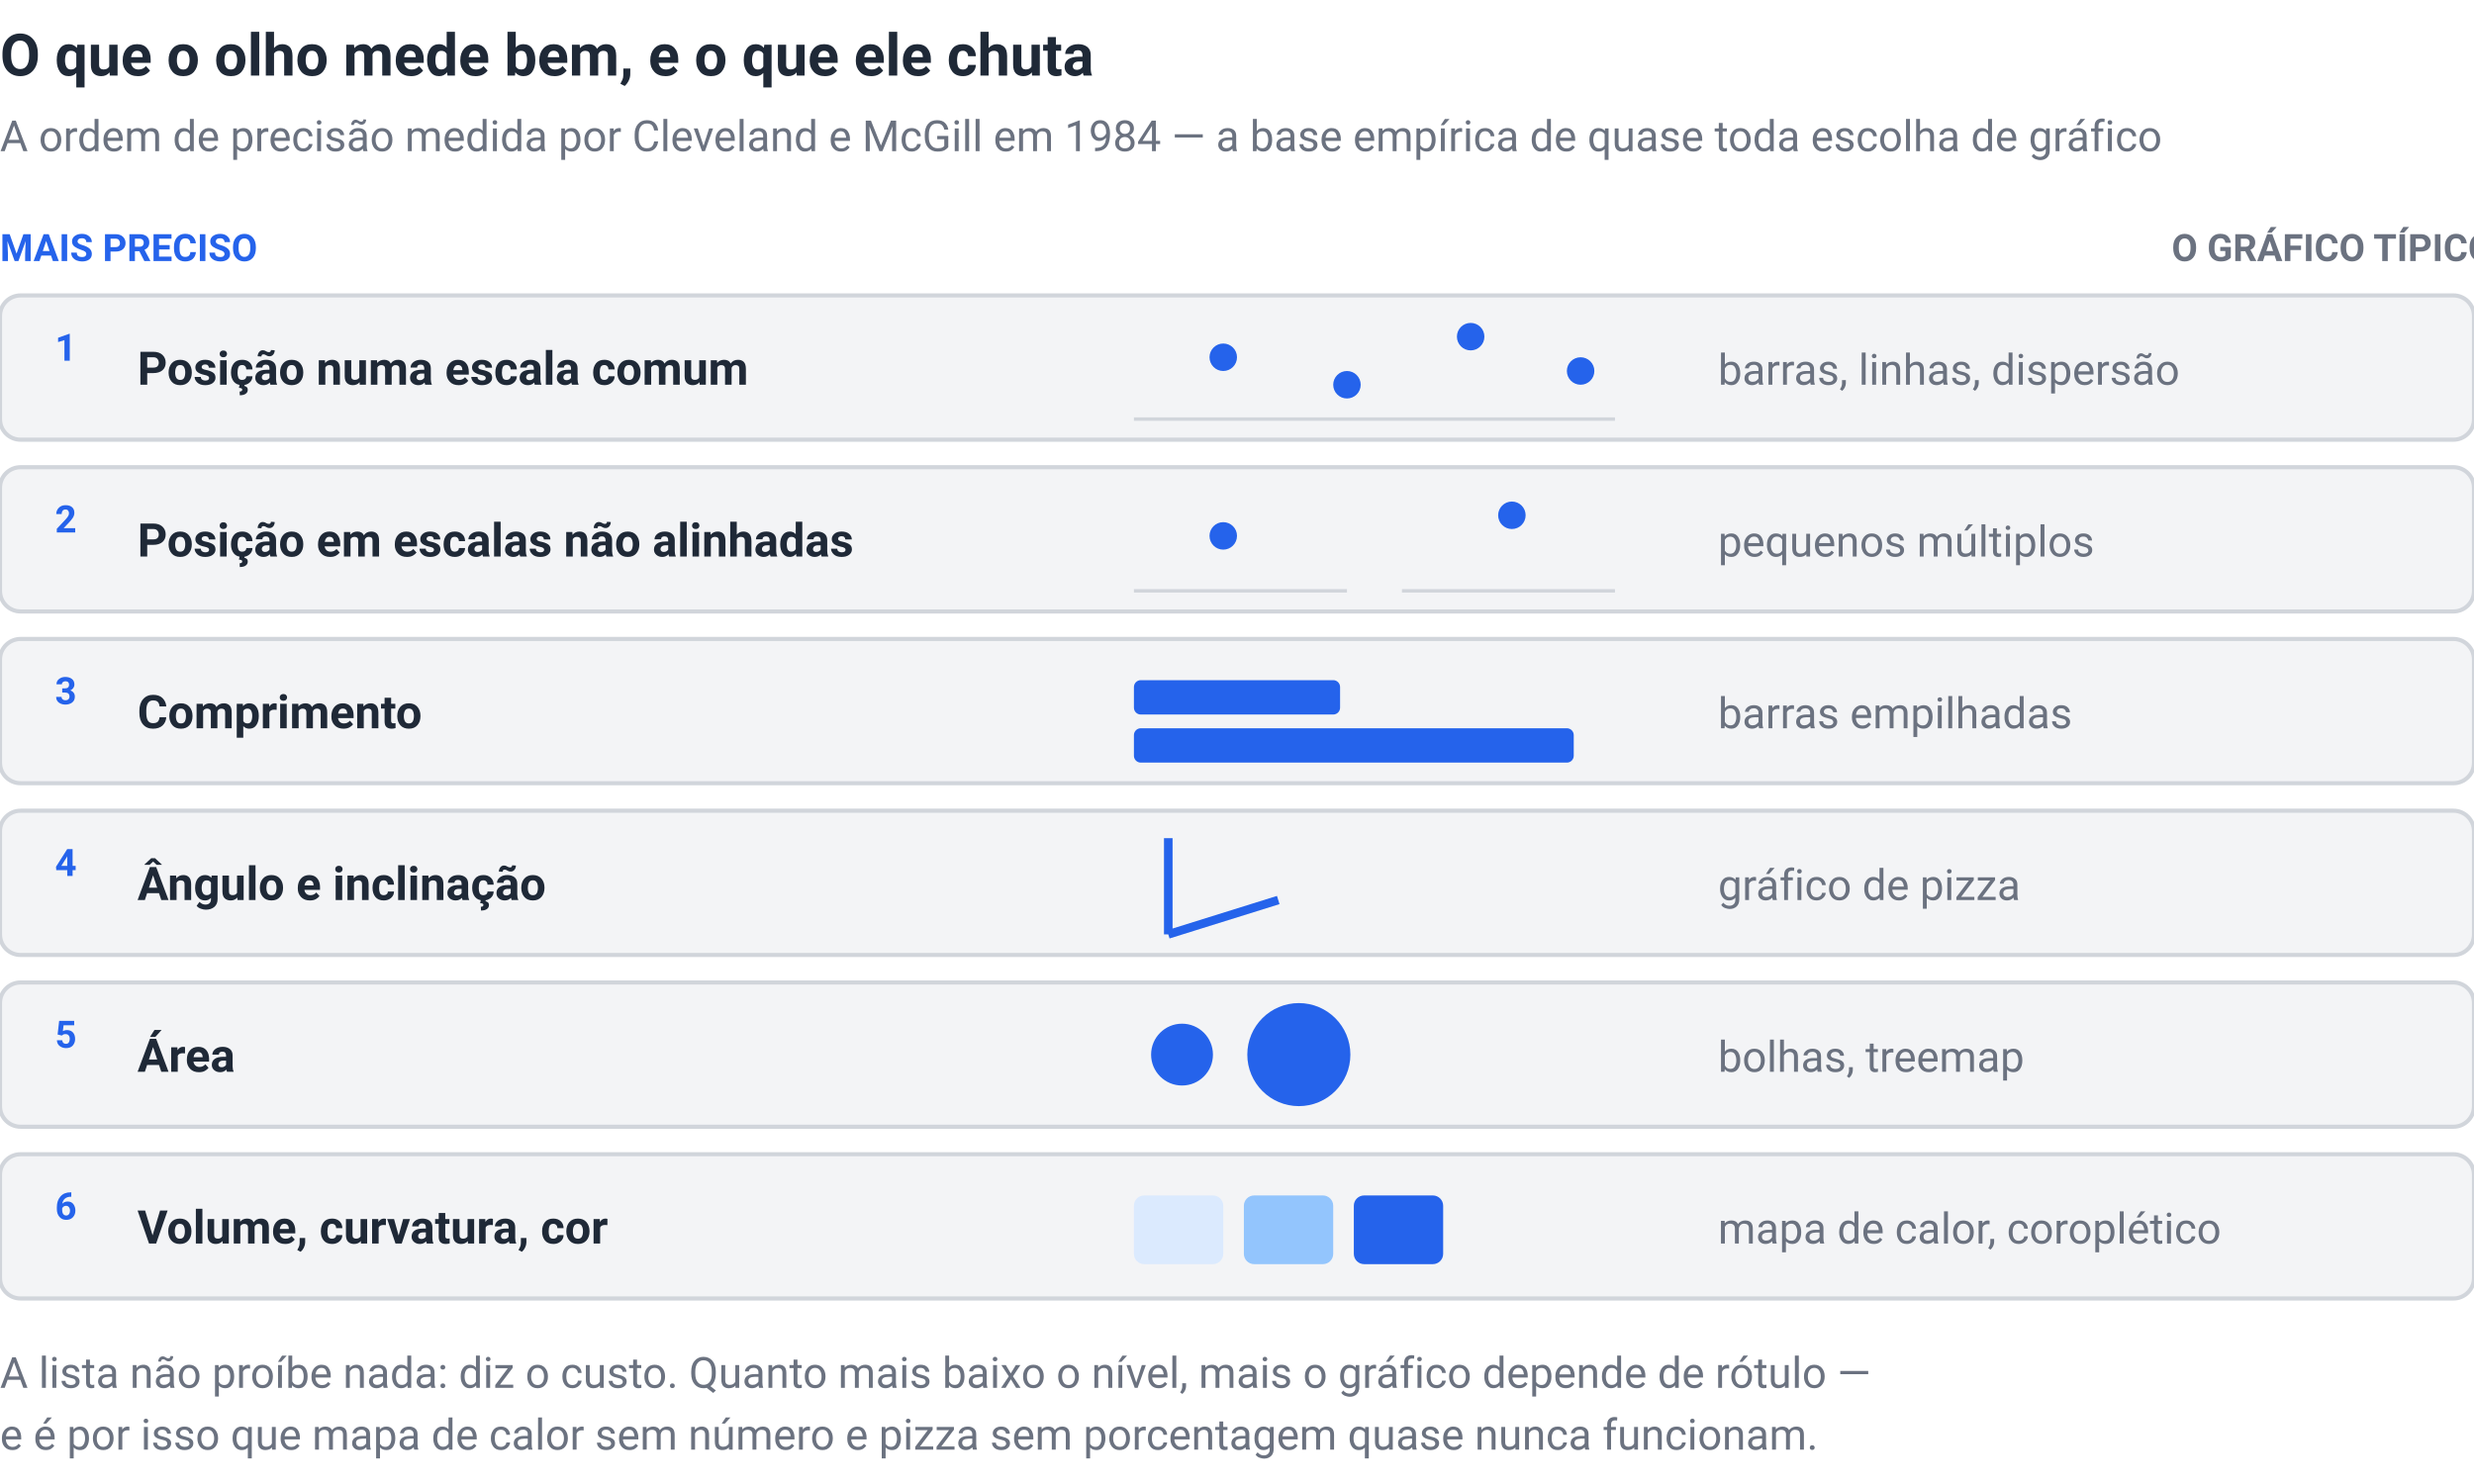
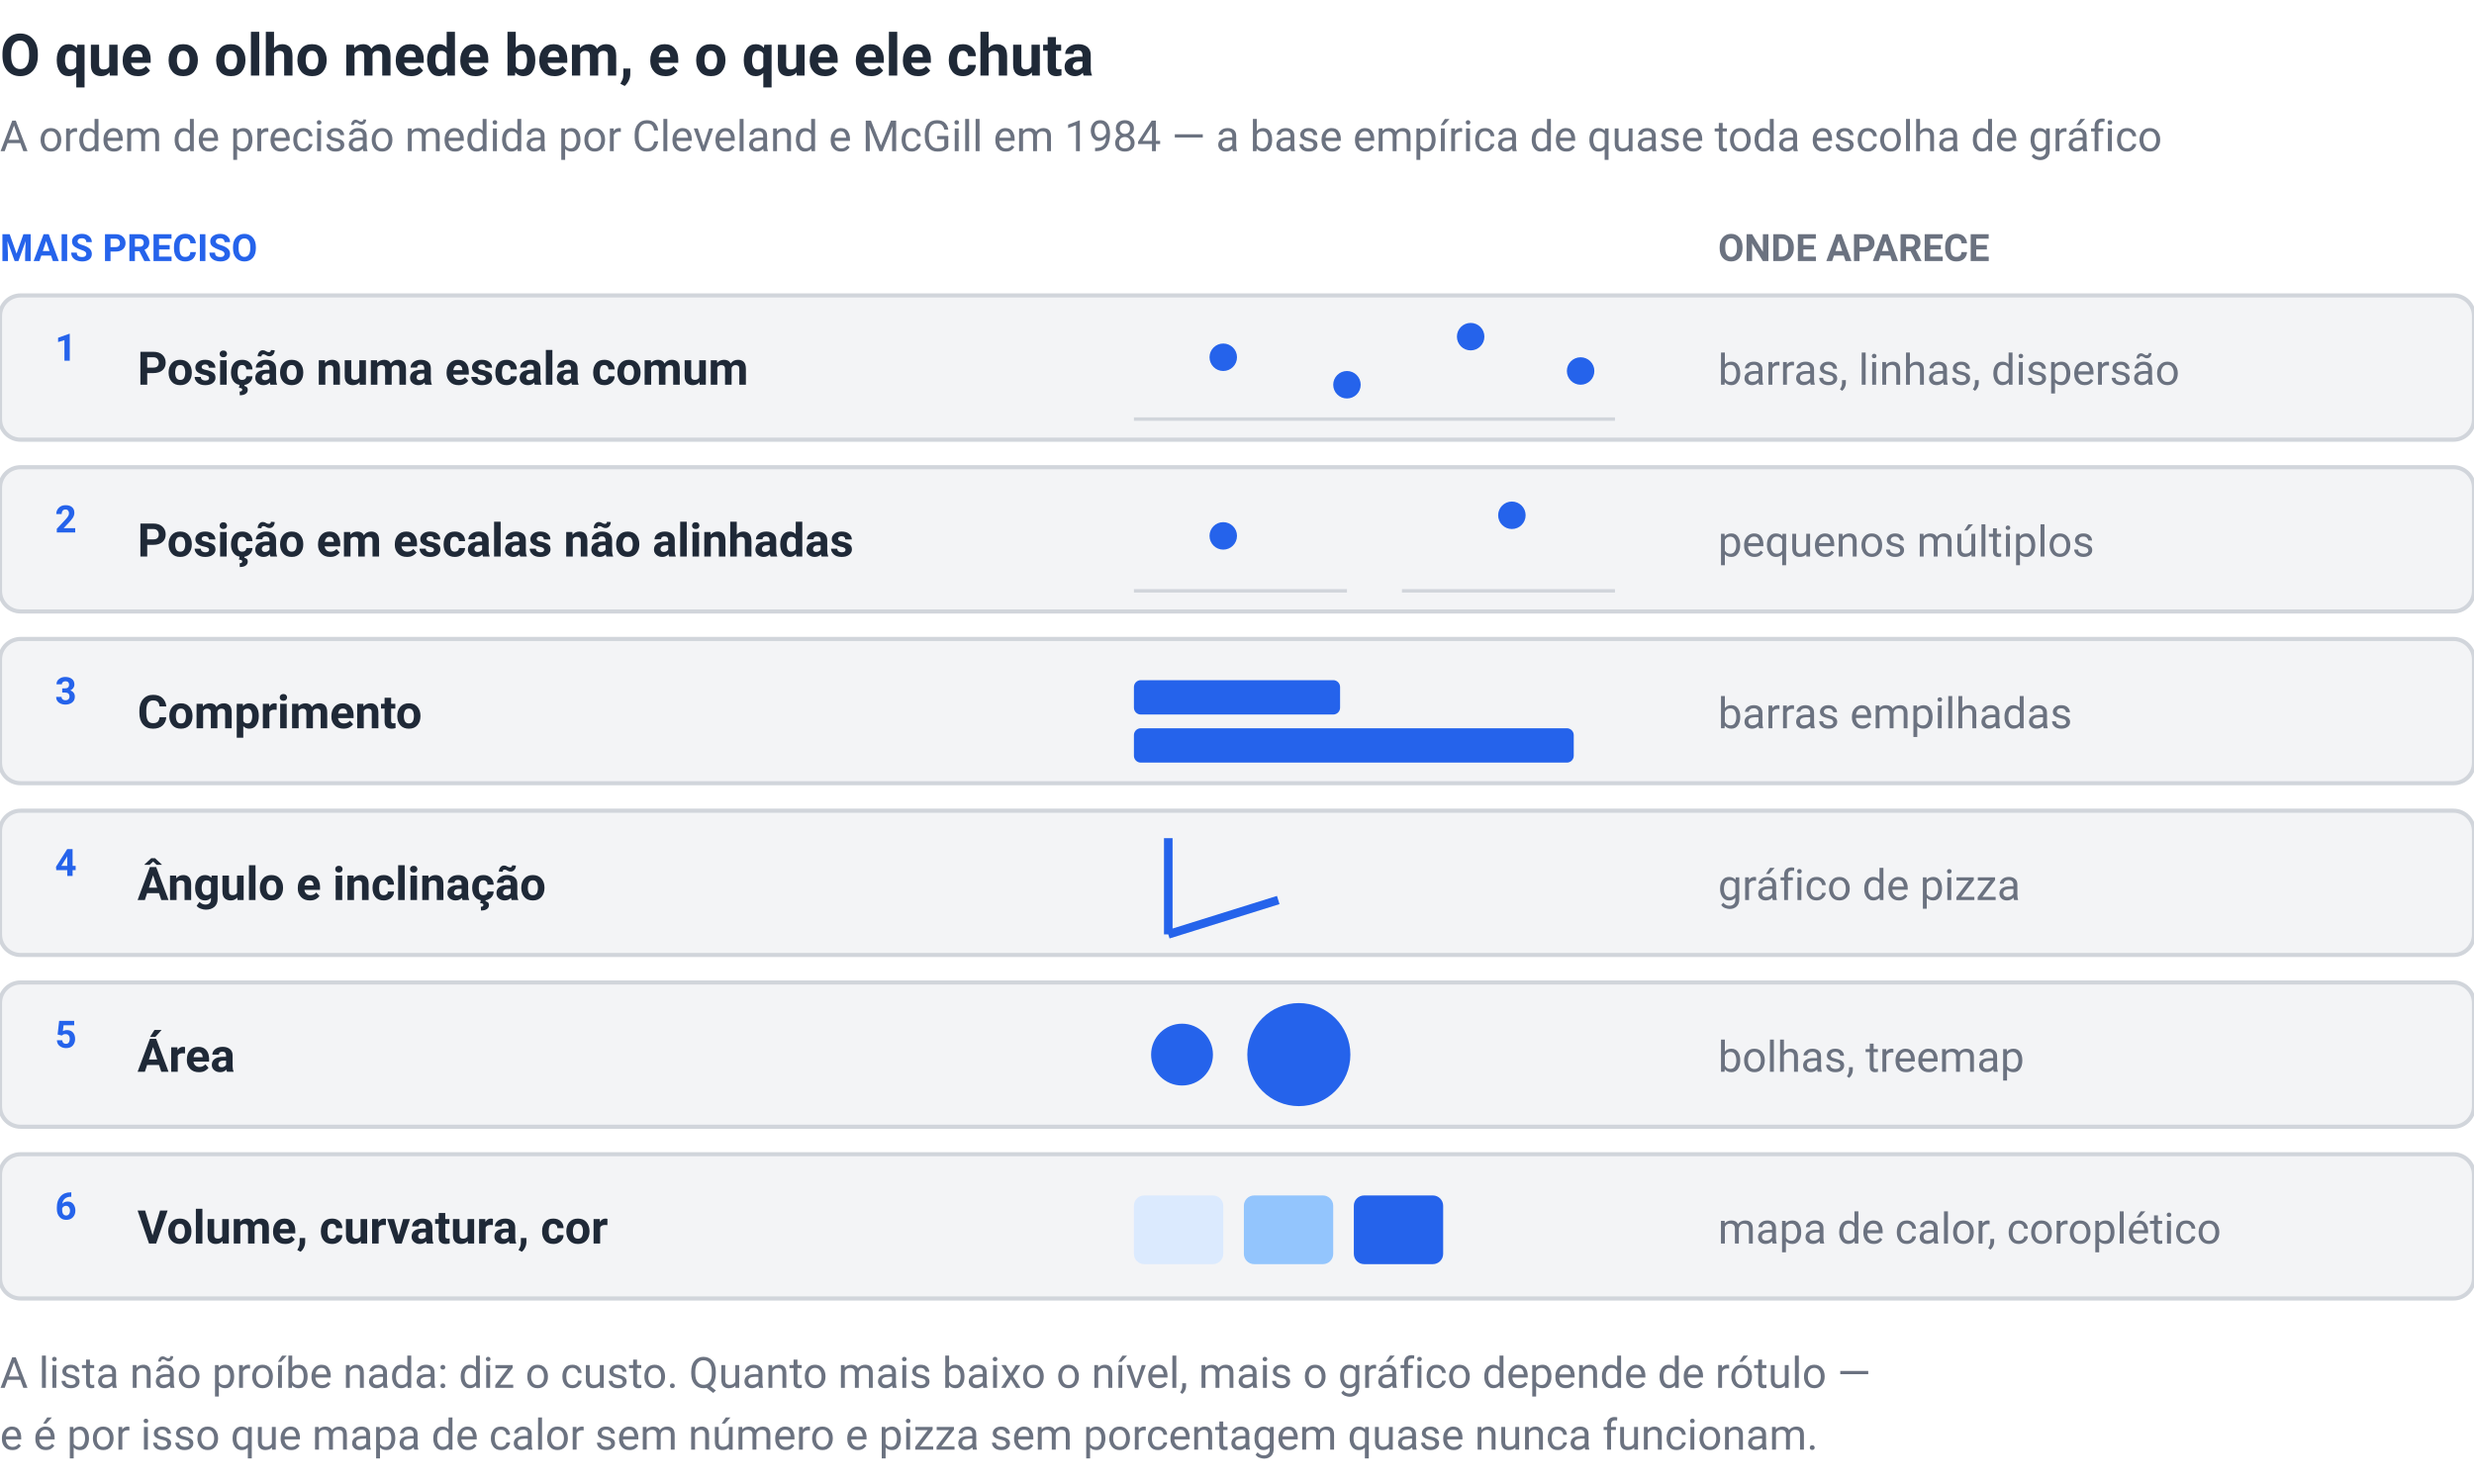
<svg xmlns="http://www.w3.org/2000/svg" viewBox="0 0 720 432" width="720" height="432" role="img" aria-label="A hierarquia de precisão perceptual de Cleveland e McGill, de 1984: posição numa escala comum é a mais precisa, seguida de posição em escalas não alinhadas, comprimento, ângulo e inclinação, área, volume e curvatura, e por último tonalidade e saturação de cor, com o gráfico típico de cada nível">
  <style>
    text { font-family: -apple-system, BlinkMacSystemFont, "Segoe UI", Roboto, Helvetica, Arial, sans-serif; }
    .ink   { fill: #1f2937; }
    .muted { fill: #6b7280; }
    .box   { fill: #f3f4f6; stroke: #d1d5db; stroke-width: 1.2; }
    .mark  { fill: #2563eb; }
    .grid  { stroke: #d1d5db; stroke-width: 1; }
    .accent{ fill: #2563eb; }
    .ttl { font-size: 17px; font-weight: 700; }
    .h   { font-size: 13.5px; font-weight: 700; }
    .k   { font-size: 11px; font-weight: 700; }
    .cap { font-size: 12.5px; }
    @media (prefers-color-scheme: dark) {
      .ink { fill: #e5e7eb; }
      .muted { fill: #9ca3af; }
      .box { fill: #1f2937; stroke: #4b5563; }
      .mark { fill: #60a5fa; }
      .grid { stroke: #4b5563; }
      .accent { fill: #60a5fa; }
    }
  </style>
  <text x="0" y="22" class="ink ttl">O que o olho mede bem, e o que ele chuta</text>
  <text x="0" y="44" class="muted cap">A ordem de precisão medida por Cleveland e McGill em 1984 — a base empírica de quase toda escolha de gráfico</text>
  <text x="0" y="76" class="accent k">MAIS PRECISO</text>
-   <text x="632" y="76" class="muted k">O GRÁFICO TÍPICO</text>
+   <text x="500" y="76" class="muted k">ONDE APARECE</text>
  <rect x="0" y="86" width="720" height="42" rx="6" class="box" />
  <text x="16" y="105" class="accent k">1</text>
  <text x="40" y="112" class="ink h">Posição numa escala comum</text>
  <line x1="330" y1="122" x2="470" y2="122" class="grid" />
  <circle cx="356" cy="104" r="4" class="mark" />
  <circle cx="392" cy="112" r="4" class="mark" />
  <circle cx="428" cy="98" r="4" class="mark" />
  <circle cx="460" cy="108" r="4" class="mark" />
  <text x="500" y="112" class="muted cap">barras, linhas, dispersão</text>
  <rect x="0" y="136" width="720" height="42" rx="6" class="box" />
  <text x="16" y="155" class="accent k">2</text>
  <text x="40" y="162" class="ink h">Posição em escalas não alinhadas</text>
  <line x1="330" y1="172" x2="392" y2="172" class="grid" />
  <line x1="408" y1="172" x2="470" y2="172" class="grid" />
  <circle cx="356" cy="156" r="4" class="mark" />
  <circle cx="440" cy="150" r="4" class="mark" />
  <text x="500" y="162" class="muted cap">pequenos múltiplos</text>
  <rect x="0" y="186" width="720" height="42" rx="6" class="box" />
  <text x="16" y="205" class="accent k">3</text>
  <text x="40" y="212" class="ink h">Comprimento</text>
  <rect x="330" y="198" width="60" height="10" rx="2" class="mark" />
  <rect x="330" y="212" width="128" height="10" rx="2" class="mark" />
  <text x="500" y="212" class="muted cap">barras empilhadas</text>
  <rect x="0" y="236" width="720" height="42" rx="6" class="box" />
  <text x="16" y="255" class="accent k">4</text>
  <text x="40" y="262" class="ink h">Ângulo e inclinação</text>
  <path d="M340 272 L340 244 M340 272 L372 262" stroke="#2563eb" stroke-width="2.5" fill="none" />
  <text x="500" y="262" class="muted cap">gráfico de pizza</text>
  <rect x="0" y="286" width="720" height="42" rx="6" class="box" />
  <text x="16" y="305" class="accent k">5</text>
  <text x="40" y="312" class="ink h">Área</text>
  <circle cx="344" cy="307" r="9" class="mark" />
  <circle cx="378" cy="307" r="15" class="mark" />
  <text x="500" y="312" class="muted cap">bolhas, treemap</text>
  <rect x="0" y="336" width="720" height="42" rx="6" class="box" />
  <text x="16" y="355" class="accent k">6</text>
  <text x="40" y="362" class="ink h">Volume, curvatura, cor</text>
  <rect x="330" y="348" width="26" height="20" rx="3" fill="#dbeafe" />
  <rect x="362" y="348" width="26" height="20" rx="3" fill="#93c5fd" />
  <rect x="394" y="348" width="26" height="20" rx="3" fill="#2563eb" />
  <text x="500" y="362" class="muted cap">mapa de calor, coroplético</text>
  <text x="0" y="404" class="muted cap">A lista não proíbe nada: diz o custo. Quanto mais baixo o nível, mais o gráfico depende de rótulo —</text>
  <text x="0" y="422" class="muted cap">e é por isso que mapa de calor sem número e pizza sem porcentagem quase nunca funcionam.</text>
</svg>
